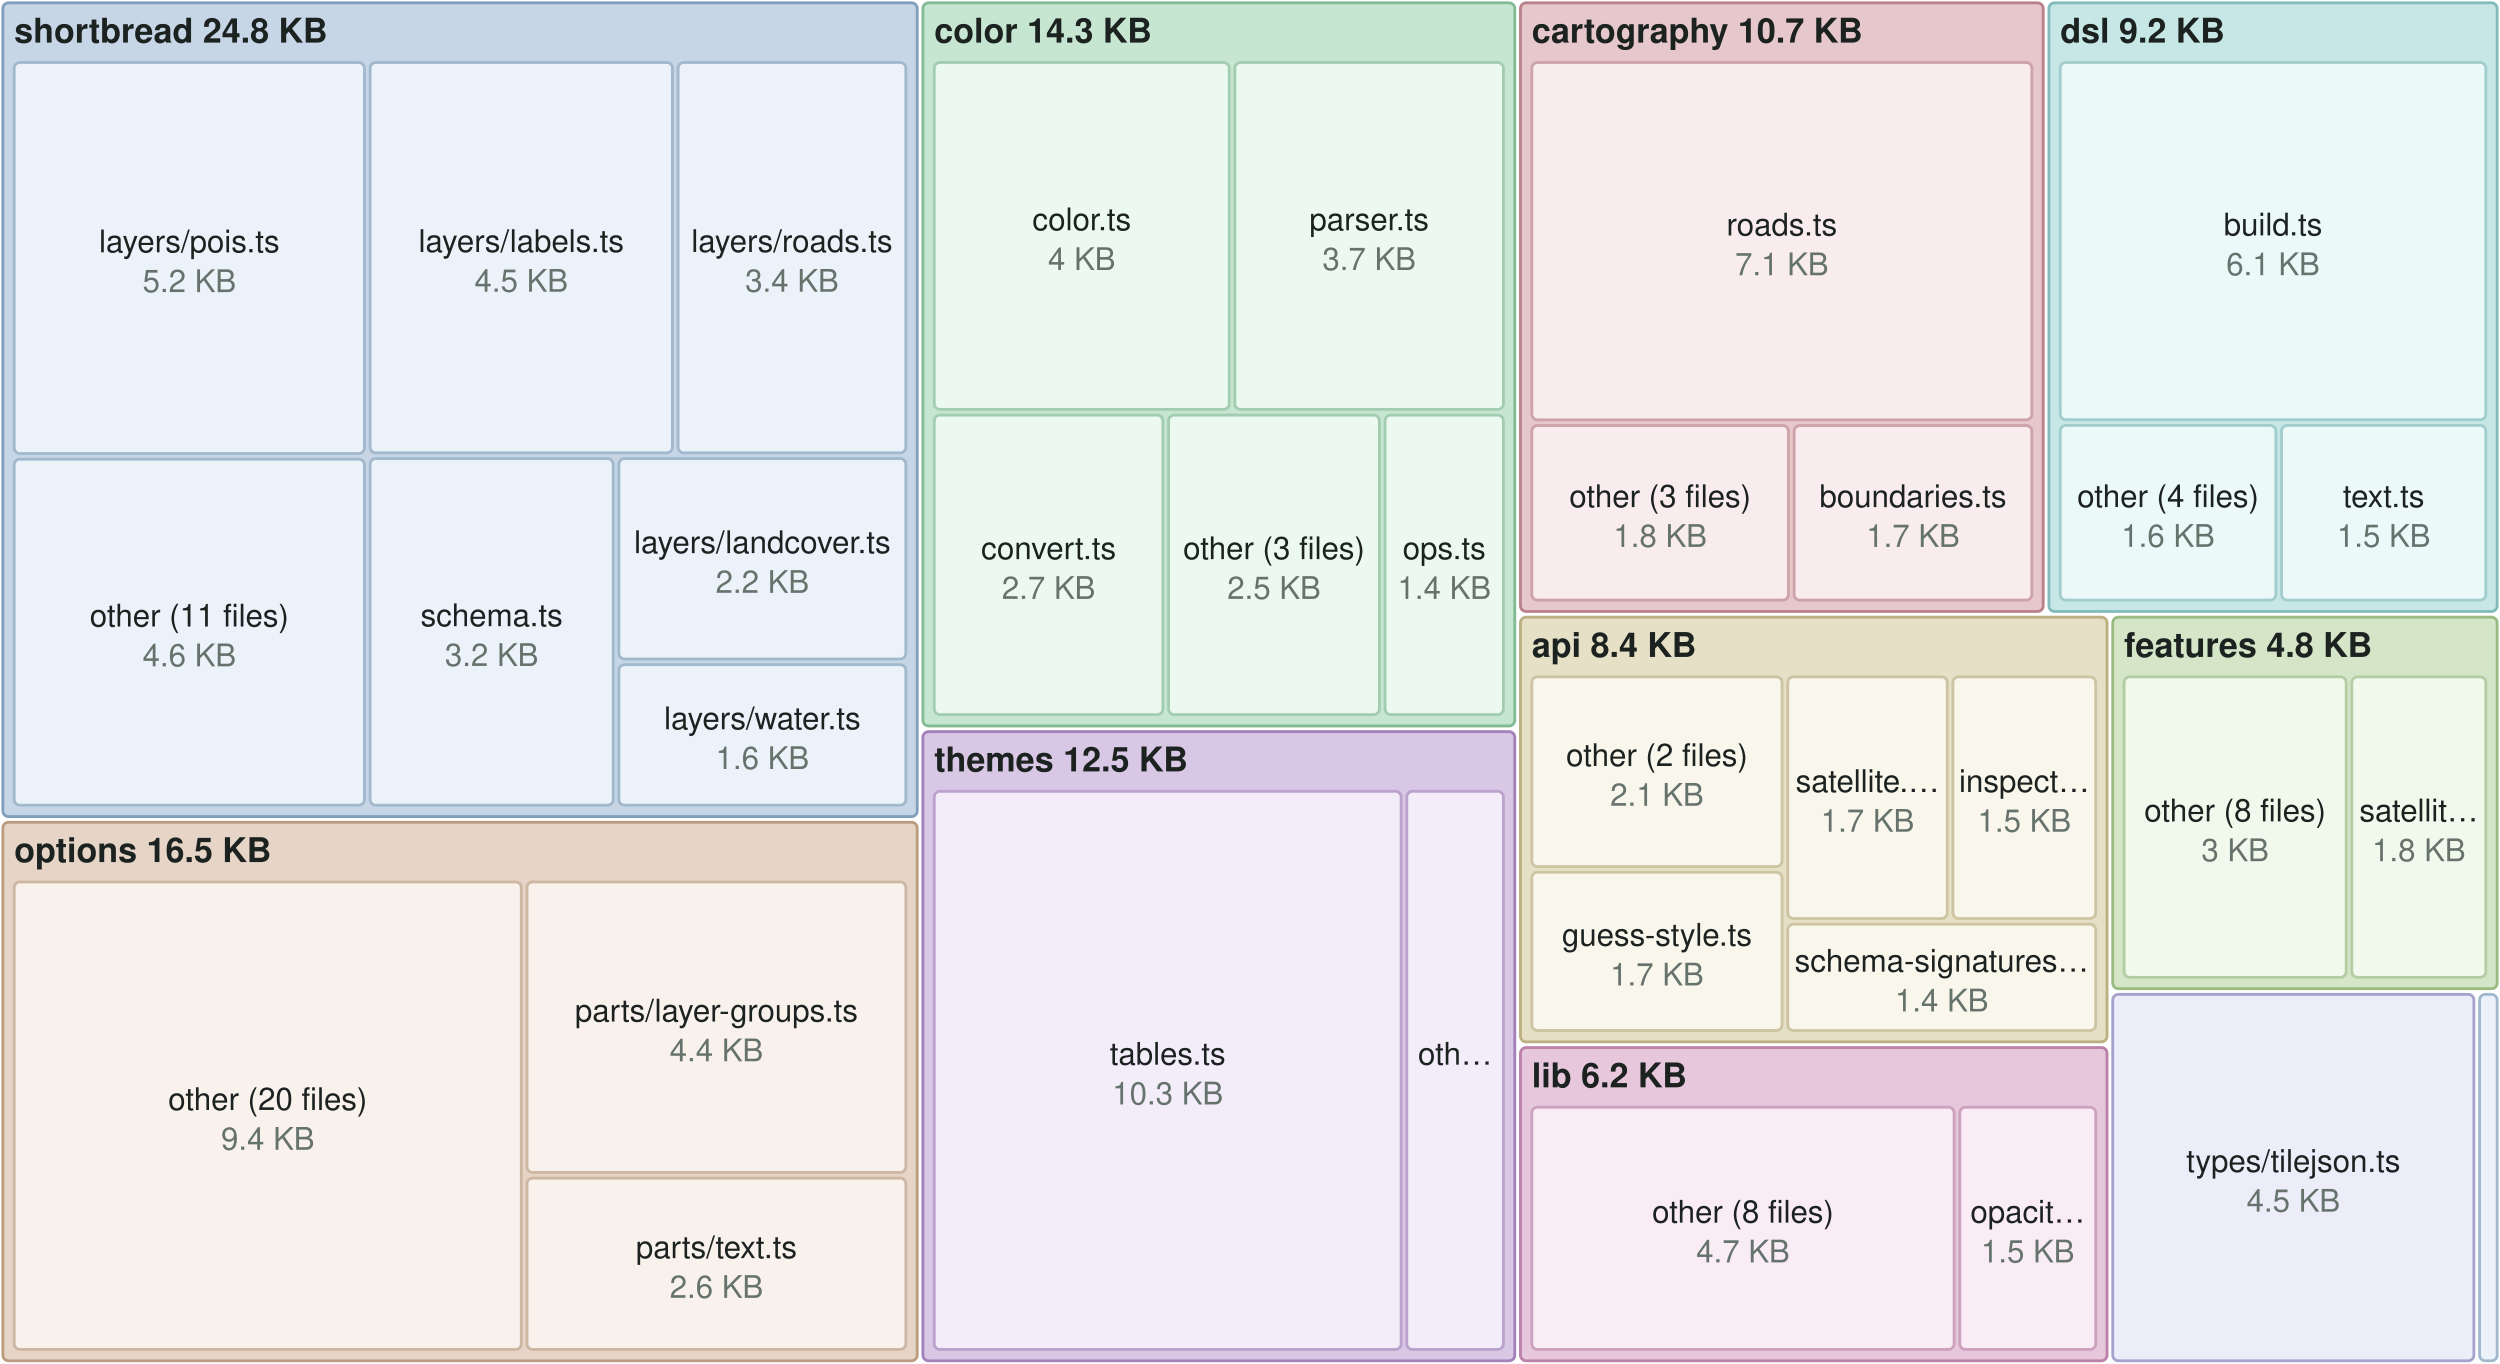
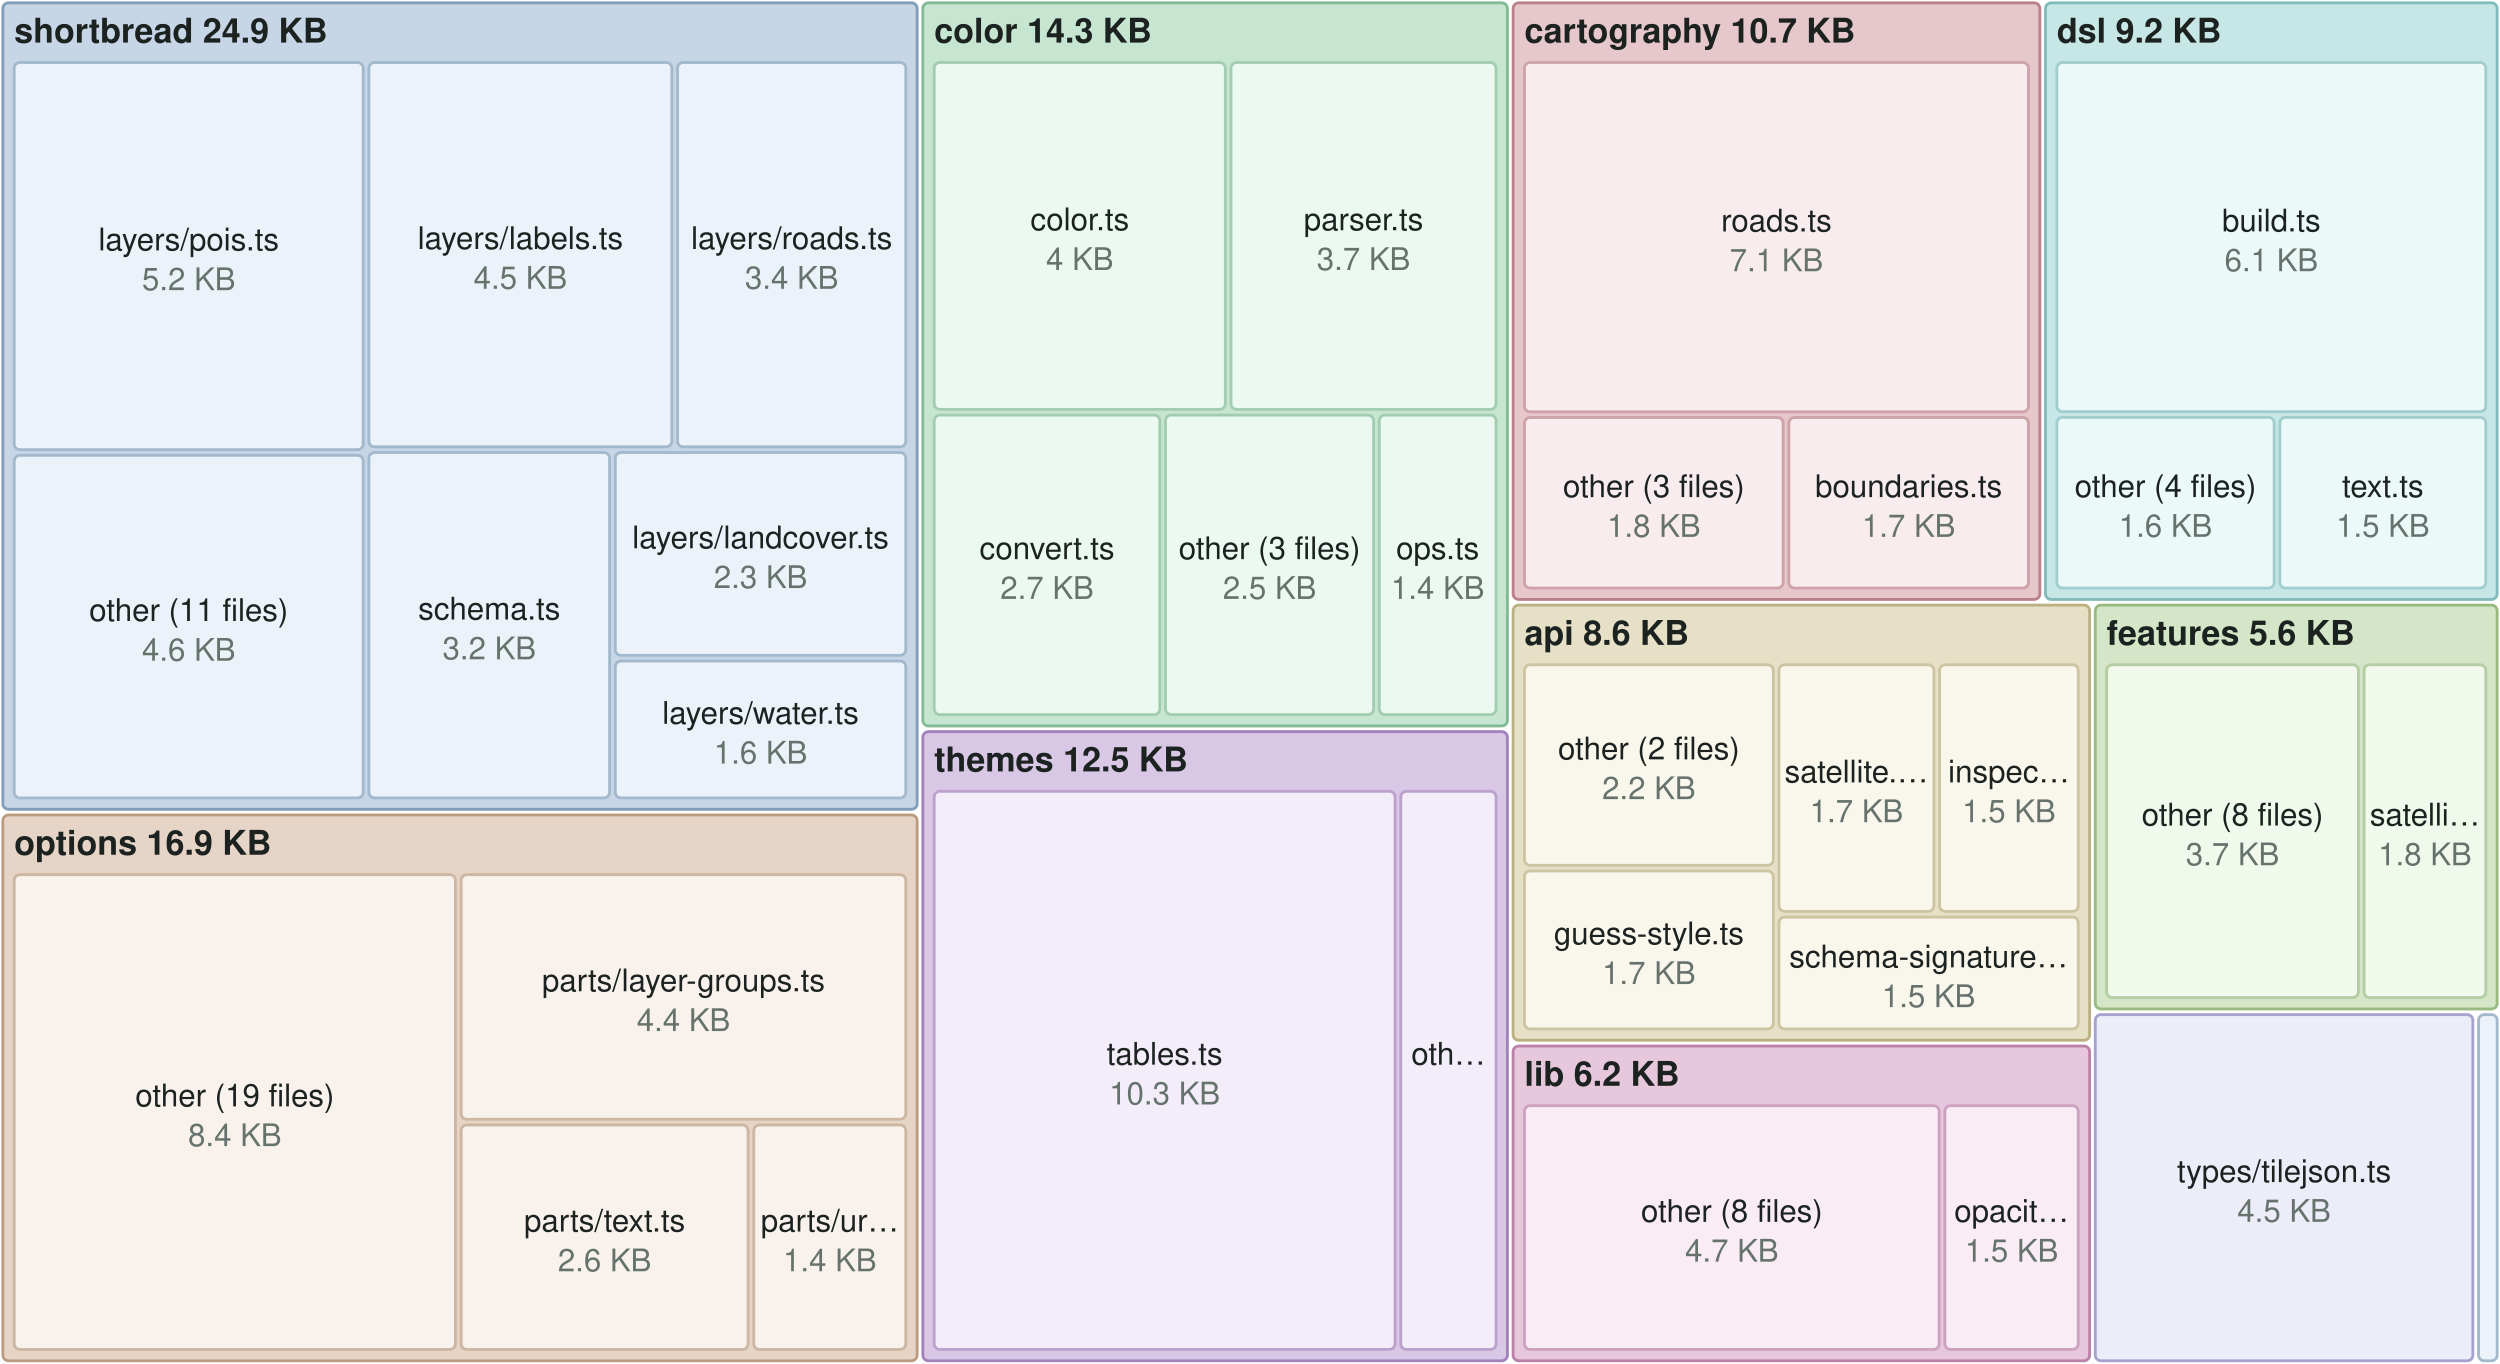
<svg xmlns="http://www.w3.org/2000/svg" width="880" height="480" viewBox="0 0 880 480">
  <style>
	.background { fill: #ffffff; }
	text { font-family: Helvetica, Arial, 'Liberation Sans', sans-serif; }
	.group-label { fill: #1b2220; font-weight: 600; font-size: 12px; }
	.leaf-label { fill: #1b2220; font-size: 11px; text-anchor: middle; }
	.leaf-size { fill: #66736d; font-size: 11px; text-anchor: middle; }
	.group-box, .leaf-box { stroke-width: 1; }
	.leaf:hover .leaf-box { stroke-width: 2; }
	.c0 .group-box { fill: hsl(210 38% 84%); stroke: hsl(210 30% 62%); }
	.c0 .leaf-box { fill: hsl(210 50% 95%); stroke: hsl(210 30% 72%); }
	.c1 .group-box { fill: hsl(28 38% 84%); stroke: hsl(28 30% 62%); }
	.c1 .leaf-box { fill: hsl(28 50% 95%); stroke: hsl(28 30% 72%); }
	.c2 .group-box { fill: hsl(140 38% 84%); stroke: hsl(140 30% 62%); }
	.c2 .leaf-box { fill: hsl(140 50% 95%); stroke: hsl(140 30% 72%); }
	.c3 .group-box { fill: hsl(275 38% 84%); stroke: hsl(275 30% 62%); }
	.c3 .leaf-box { fill: hsl(275 50% 95%); stroke: hsl(275 30% 72%); }
	.c4 .group-box { fill: hsl(350 38% 84%); stroke: hsl(350 30% 62%); }
	.c4 .leaf-box { fill: hsl(350 50% 95%); stroke: hsl(350 30% 72%); }
	.c5 .group-box { fill: hsl(180 38% 84%); stroke: hsl(180 30% 62%); }
	.c5 .leaf-box { fill: hsl(180 50% 95%); stroke: hsl(180 30% 72%); }
	.c6 .group-box { fill: hsl(48 38% 84%); stroke: hsl(48 30% 62%); }
	.c6 .leaf-box { fill: hsl(48 50% 95%); stroke: hsl(48 30% 72%); }
	.c7 .group-box { fill: hsl(320 38% 84%); stroke: hsl(320 30% 62%); }
	.c7 .leaf-box { fill: hsl(320 50% 95%); stroke: hsl(320 30% 72%); }
	.c8 .group-box { fill: hsl(95 38% 84%); stroke: hsl(95 30% 62%); }
	.c8 .leaf-box { fill: hsl(95 50% 95%); stroke: hsl(95 30% 72%); }
	.c9 .group-box { fill: hsl(245 38% 84%); stroke: hsl(245 30% 62%); }
	.c9 .leaf-box { fill: hsl(245 50% 95%); stroke: hsl(245 30% 72%); }
	@media (prefers-color-scheme: dark) {
		.background { fill: #0d1117; }
		.group-label, .leaf-label { fill: #e6edf3; }
		.leaf-size { fill: #8b949e; }
		.c0 .group-box { fill: hsl(210 22% 22%); stroke: hsl(210 20% 38%); }
		.c0 .leaf-box { fill: hsl(210 25% 14%); stroke: hsl(210 20% 32%); }
		.c1 .group-box { fill: hsl(28 22% 22%); stroke: hsl(28 20% 38%); }
		.c1 .leaf-box { fill: hsl(28 25% 14%); stroke: hsl(28 20% 32%); }
		.c2 .group-box { fill: hsl(140 22% 22%); stroke: hsl(140 20% 38%); }
		.c2 .leaf-box { fill: hsl(140 25% 14%); stroke: hsl(140 20% 32%); }
		.c3 .group-box { fill: hsl(275 22% 22%); stroke: hsl(275 20% 38%); }
		.c3 .leaf-box { fill: hsl(275 25% 14%); stroke: hsl(275 20% 32%); }
		.c4 .group-box { fill: hsl(350 22% 22%); stroke: hsl(350 20% 38%); }
		.c4 .leaf-box { fill: hsl(350 25% 14%); stroke: hsl(350 20% 32%); }
		.c5 .group-box { fill: hsl(180 22% 22%); stroke: hsl(180 20% 38%); }
		.c5 .leaf-box { fill: hsl(180 25% 14%); stroke: hsl(180 20% 32%); }
		.c6 .group-box { fill: hsl(48 22% 22%); stroke: hsl(48 20% 38%); }
		.c6 .leaf-box { fill: hsl(48 25% 14%); stroke: hsl(48 20% 32%); }
		.c7 .group-box { fill: hsl(320 22% 22%); stroke: hsl(320 20% 38%); }
		.c7 .leaf-box { fill: hsl(320 25% 14%); stroke: hsl(320 20% 32%); }
		.c8 .group-box { fill: hsl(95 22% 22%); stroke: hsl(95 20% 38%); }
		.c8 .leaf-box { fill: hsl(95 25% 14%); stroke: hsl(95 20% 32%); }
		.c9 .group-box { fill: hsl(245 22% 22%); stroke: hsl(245 20% 38%); }
		.c9 .leaf-box { fill: hsl(245 25% 14%); stroke: hsl(245 20% 32%); }
	}
</style>
  <rect class="background" width="880" height="480" />
  <g class="group c0">
-     <rect class="group-box" x="1" y="1" width="321.86" height="286.44" rx="2" />
-     <text class="group-label" x="5" y="15" textLength="108.71" lengthAdjust="spacingAndGlyphs">shortbread 24.8 KB</text>
-   </g>
-   <g class="leaf c0">
-     <rect class="leaf-box" x="5" y="22" width="123.28" height="137.64" rx="2" />
-     <text class="leaf-label" x="66.64" y="88.82" textLength="64.19" lengthAdjust="spacingAndGlyphs">layers/pois.ts</text>
-     <text class="leaf-size" x="66.64" y="102.82" textLength="33.02" lengthAdjust="spacingAndGlyphs">5.2 KB</text>
-   </g>
-   <g class="leaf c0">
-     <rect class="leaf-box" x="5" y="161.64" width="123.28" height="121.79" rx="2" />
-     <text class="leaf-label" x="66.64" y="220.54" textLength="70.3" lengthAdjust="spacingAndGlyphs">other (11 files)</text>
-     <text class="leaf-size" x="66.64" y="234.54" textLength="33.02" lengthAdjust="spacingAndGlyphs">4.6 KB</text>
-   </g>
-   <g class="leaf c0">
-     <rect class="leaf-box" x="130.28" y="22" width="106.41" height="137.41" rx="2" />
-     <text class="leaf-label" x="183.48" y="88.7" textLength="72.74" lengthAdjust="spacingAndGlyphs">layers/labels.ts</text>
-     <text class="leaf-size" x="183.48" y="102.7" textLength="33.02" lengthAdjust="spacingAndGlyphs">4.5 KB</text>
-   </g>
-   <g class="leaf c0">
-     <rect class="leaf-box" x="238.69" y="22" width="80.17" height="137.41" rx="2" />
-     <text class="leaf-label" x="278.77" y="88.7" textLength="71.52" lengthAdjust="spacingAndGlyphs">layers/roads.ts</text>
-     <text class="leaf-size" x="278.77" y="102.7" textLength="33.02" lengthAdjust="spacingAndGlyphs">3.4 KB</text>
-   </g>
-   <g class="leaf c0">
-     <rect class="leaf-box" x="130.28" y="161.41" width="85.56" height="122.03" rx="2" />
-     <text class="leaf-label" x="173.06" y="220.42" textLength="50.13" lengthAdjust="spacingAndGlyphs">schema.ts</text>
-     <text class="leaf-size" x="173.06" y="234.42" textLength="33.02" lengthAdjust="spacingAndGlyphs">3.2 KB</text>
-   </g>
-   <g class="leaf c0">
-     <rect class="leaf-box" x="217.84" y="161.41" width="101.02" height="70.56" rx="2" />
-     <text class="leaf-label" x="268.35" y="194.69" textLength="91.7" lengthAdjust="spacingAndGlyphs">layers/landcover.ts</text>
-     <text class="leaf-size" x="268.35" y="208.69" textLength="33.02" lengthAdjust="spacingAndGlyphs">2.2 KB</text>
-   </g>
-   <g class="leaf c0">
-     <rect class="leaf-box" x="217.84" y="233.96" width="101.02" height="49.47" rx="2" />
-     <text class="leaf-label" x="268.35" y="256.7" textLength="70.91" lengthAdjust="spacingAndGlyphs">layers/water.ts</text>
-     <text class="leaf-size" x="268.35" y="270.7" textLength="33.02" lengthAdjust="spacingAndGlyphs">1.6 KB</text>
+     <rect class="group-box" x="1" y="1" width="321.84" height="283.87" rx="2" />
+     <text class="group-label" x="5" y="15" textLength="108.71" lengthAdjust="spacingAndGlyphs">shortbread 24.9 KB</text>
+   </g>
+   <g class="leaf c0">
+     <rect class="leaf-box" x="5" y="22" width="122.85" height="136.28" rx="2" />
+     <text class="leaf-label" x="66.43" y="88.14" textLength="64.19" lengthAdjust="spacingAndGlyphs">layers/pois.ts</text>
+     <text class="leaf-size" x="66.43" y="102.14" textLength="33.02" lengthAdjust="spacingAndGlyphs">5.2 KB</text>
+   </g>
+   <g class="leaf c0">
+     <rect class="leaf-box" x="5" y="160.28" width="122.85" height="120.59" rx="2" />
+     <text class="leaf-label" x="66.43" y="218.58" textLength="70.3" lengthAdjust="spacingAndGlyphs">other (11 files)</text>
+     <text class="leaf-size" x="66.43" y="232.58" textLength="33.02" lengthAdjust="spacingAndGlyphs">4.6 KB</text>
+   </g>
+   <g class="leaf c0">
+     <rect class="leaf-box" x="129.85" y="22" width="106.64" height="135.29" rx="2" />
+     <text class="leaf-label" x="183.17" y="87.65" textLength="72.74" lengthAdjust="spacingAndGlyphs">layers/labels.ts</text>
+     <text class="leaf-size" x="183.17" y="101.65" textLength="33.02" lengthAdjust="spacingAndGlyphs">4.5 KB</text>
+   </g>
+   <g class="leaf c0">
+     <rect class="leaf-box" x="238.49" y="22" width="80.35" height="135.29" rx="2" />
+     <text class="leaf-label" x="278.67" y="87.65" textLength="71.52" lengthAdjust="spacingAndGlyphs">layers/roads.ts</text>
+     <text class="leaf-size" x="278.67" y="101.65" textLength="33.02" lengthAdjust="spacingAndGlyphs">3.4 KB</text>
+   </g>
+   <g class="leaf c0">
+     <rect class="leaf-box" x="129.85" y="159.29" width="84.73" height="121.58" rx="2" />
+     <text class="leaf-label" x="172.22" y="218.08" textLength="50.13" lengthAdjust="spacingAndGlyphs">schema.ts</text>
+     <text class="leaf-size" x="172.22" y="232.08" textLength="33.02" lengthAdjust="spacingAndGlyphs">3.2 KB</text>
+   </g>
+   <g class="leaf c0">
+     <rect class="leaf-box" x="216.58" y="159.29" width="102.26" height="71.39" rx="2" />
+     <text class="leaf-label" x="267.71" y="192.99" textLength="91.7" lengthAdjust="spacingAndGlyphs">layers/landcover.ts</text>
+     <text class="leaf-size" x="267.71" y="206.99" textLength="33.02" lengthAdjust="spacingAndGlyphs">2.3 KB</text>
+   </g>
+   <g class="leaf c0">
+     <rect class="leaf-box" x="216.58" y="232.68" width="102.26" height="48.19" rx="2" />
+     <text class="leaf-label" x="267.71" y="254.78" textLength="70.91" lengthAdjust="spacingAndGlyphs">layers/water.ts</text>
+     <text class="leaf-size" x="267.71" y="268.78" textLength="33.02" lengthAdjust="spacingAndGlyphs">1.6 KB</text>
  </g>
  <g class="group c1">
-     <rect class="group-box" x="1" y="289.44" width="321.86" height="189.56" rx="2" />
-     <text class="group-label" x="5" y="303.44" textLength="89.36" lengthAdjust="spacingAndGlyphs">options 16.5 KB</text>
-   </g>
-   <g class="leaf c1">
-     <rect class="leaf-box" x="5" y="310.44" width="178.5" height="164.56" rx="2" />
-     <text class="leaf-label" x="94.25" y="390.72" textLength="70.3" lengthAdjust="spacingAndGlyphs">other (20 files)</text>
-     <text class="leaf-size" x="94.25" y="404.72" textLength="33.02" lengthAdjust="spacingAndGlyphs">9.4 KB</text>
-   </g>
-   <g class="leaf c1">
-     <rect class="leaf-box" x="185.5" y="310.44" width="133.36" height="102.26" rx="2" />
-     <text class="leaf-label" x="252.18" y="359.57" textLength="100.25" lengthAdjust="spacingAndGlyphs">parts/layer-groups.ts</text>
-     <text class="leaf-size" x="252.18" y="373.57" textLength="33.02" lengthAdjust="spacingAndGlyphs">4.4 KB</text>
-   </g>
-   <g class="leaf c1">
-     <rect class="leaf-box" x="185.5" y="414.7" width="133.36" height="60.3" rx="2" />
-     <text class="leaf-label" x="252.18" y="442.85" textLength="56.86" lengthAdjust="spacingAndGlyphs">parts/text.ts</text>
-     <text class="leaf-size" x="252.18" y="456.85" textLength="33.02" lengthAdjust="spacingAndGlyphs">2.6 KB</text>
+     <rect class="group-box" x="1" y="286.87" width="321.84" height="192.13" rx="2" />
+     <text class="group-label" x="5" y="300.87" textLength="89.36" lengthAdjust="spacingAndGlyphs">options 16.9 KB</text>
+   </g>
+   <g class="leaf c1">
+     <rect class="leaf-box" x="5" y="307.87" width="155.31" height="167.13" rx="2" />
+     <text class="leaf-label" x="82.66" y="389.44" textLength="70.3" lengthAdjust="spacingAndGlyphs">other (19 files)</text>
+     <text class="leaf-size" x="82.66" y="403.44" textLength="33.02" lengthAdjust="spacingAndGlyphs">8.4 KB</text>
+   </g>
+   <g class="leaf c1">
+     <rect class="leaf-box" x="162.31" y="307.87" width="156.53" height="86.11" rx="2" />
+     <text class="leaf-label" x="240.58" y="348.93" textLength="100.25" lengthAdjust="spacingAndGlyphs">parts/layer-groups.ts</text>
+     <text class="leaf-size" x="240.58" y="362.93" textLength="33.02" lengthAdjust="spacingAndGlyphs">4.4 KB</text>
+   </g>
+   <g class="leaf c1">
+     <rect class="leaf-box" x="162.31" y="395.99" width="101.02" height="79.01" rx="2" />
+     <text class="leaf-label" x="212.82" y="433.49" textLength="56.86" lengthAdjust="spacingAndGlyphs">parts/text.ts</text>
+     <text class="leaf-size" x="212.82" y="447.49" textLength="33.02" lengthAdjust="spacingAndGlyphs">2.6 KB</text>
+   </g>
+   <g class="leaf c1">
+     <rect class="leaf-box" x="265.33" y="395.99" width="53.51" height="79.01" rx="2" />
+     <text class="leaf-label" x="292.09" y="433.49" textLength="43.41" lengthAdjust="spacingAndGlyphs">parts/ur…</text>
+     <text class="leaf-size" x="292.09" y="447.49" textLength="33.02" lengthAdjust="spacingAndGlyphs">1.4 KB</text>
  </g>
  <g class="group c2">
-     <rect class="group-box" x="324.86" y="1" width="208.34" height="254.54" rx="2" />
-     <text class="group-label" x="328.86" y="15" textLength="75.37" lengthAdjust="spacingAndGlyphs">color 14.3 KB</text>
-   </g>
-   <g class="leaf c2">
-     <rect class="leaf-box" x="328.86" y="22" width="103.82" height="122.11" rx="2" />
-     <text class="leaf-label" x="380.77" y="81.05" textLength="35.45" lengthAdjust="spacingAndGlyphs">color.ts</text>
-     <text class="leaf-size" x="380.77" y="95.05" textLength="23.85" lengthAdjust="spacingAndGlyphs">4 KB</text>
-   </g>
-   <g class="leaf c2">
-     <rect class="leaf-box" x="434.68" y="22" width="94.52" height="122.11" rx="2" />
-     <text class="leaf-label" x="481.94" y="81.05" textLength="42.79" lengthAdjust="spacingAndGlyphs">parser.ts</text>
-     <text class="leaf-size" x="481.94" y="95.05" textLength="33.02" lengthAdjust="spacingAndGlyphs">3.7 KB</text>
-   </g>
-   <g class="leaf c2">
-     <rect class="leaf-box" x="328.86" y="146.11" width="80.47" height="105.44" rx="2" />
-     <text class="leaf-label" x="369.1" y="196.82" textLength="47.69" lengthAdjust="spacingAndGlyphs">convert.ts</text>
-     <text class="leaf-size" x="369.1" y="210.82" textLength="33.02" lengthAdjust="spacingAndGlyphs">2.7 KB</text>
-   </g>
-   <g class="leaf c2">
-     <rect class="leaf-box" x="411.33" y="146.11" width="74.21" height="105.44" rx="2" />
-     <text class="leaf-label" x="448.44" y="196.82" textLength="64.19" lengthAdjust="spacingAndGlyphs">other (3 files)</text>
-     <text class="leaf-size" x="448.44" y="210.82" textLength="33.02" lengthAdjust="spacingAndGlyphs">2.5 KB</text>
-   </g>
-   <g class="leaf c2">
-     <rect class="leaf-box" x="487.54" y="146.11" width="41.66" height="105.44" rx="2" />
-     <text class="leaf-label" x="508.37" y="196.82" textLength="29.35" lengthAdjust="spacingAndGlyphs">ops.ts</text>
-     <text class="leaf-size" x="508.37" y="210.82" textLength="33.02" lengthAdjust="spacingAndGlyphs">1.4 KB</text>
+     <rect class="group-box" x="324.84" y="1" width="205.77" height="254.54" rx="2" />
+     <text class="group-label" x="328.84" y="15" textLength="75.37" lengthAdjust="spacingAndGlyphs">color 14.3 KB</text>
+   </g>
+   <g class="leaf c2">
+     <rect class="leaf-box" x="328.84" y="22" width="102.47" height="122.11" rx="2" />
+     <text class="leaf-label" x="380.08" y="81.05" textLength="35.45" lengthAdjust="spacingAndGlyphs">color.ts</text>
+     <text class="leaf-size" x="380.08" y="95.05" textLength="23.85" lengthAdjust="spacingAndGlyphs">4 KB</text>
+   </g>
+   <g class="leaf c2">
+     <rect class="leaf-box" x="433.31" y="22" width="93.29" height="122.11" rx="2" />
+     <text class="leaf-label" x="479.96" y="81.05" textLength="42.79" lengthAdjust="spacingAndGlyphs">parser.ts</text>
+     <text class="leaf-size" x="479.96" y="95.05" textLength="33.02" lengthAdjust="spacingAndGlyphs">3.7 KB</text>
+   </g>
+   <g class="leaf c2">
+     <rect class="leaf-box" x="328.84" y="146.11" width="79.42" height="105.44" rx="2" />
+     <text class="leaf-label" x="368.55" y="196.82" textLength="47.69" lengthAdjust="spacingAndGlyphs">convert.ts</text>
+     <text class="leaf-size" x="368.55" y="210.82" textLength="33.02" lengthAdjust="spacingAndGlyphs">2.7 KB</text>
+   </g>
+   <g class="leaf c2">
+     <rect class="leaf-box" x="410.26" y="146.11" width="73.24" height="105.44" rx="2" />
+     <text class="leaf-label" x="446.89" y="196.82" textLength="64.19" lengthAdjust="spacingAndGlyphs">other (3 files)</text>
+     <text class="leaf-size" x="446.89" y="210.82" textLength="33.02" lengthAdjust="spacingAndGlyphs">2.5 KB</text>
+   </g>
+   <g class="leaf c2">
+     <rect class="leaf-box" x="485.51" y="146.11" width="41.1" height="105.44" rx="2" />
+     <text class="leaf-label" x="506.06" y="196.82" textLength="29.35" lengthAdjust="spacingAndGlyphs">ops.ts</text>
+     <text class="leaf-size" x="506.06" y="210.82" textLength="33.02" lengthAdjust="spacingAndGlyphs">1.4 KB</text>
  </g>
  <g class="group c3">
-     <rect class="group-box" x="324.86" y="257.54" width="208.34" height="221.46" rx="2" />
-     <text class="group-label" x="328.86" y="271.54" textLength="88.04" lengthAdjust="spacingAndGlyphs">themes 12.5 KB</text>
+     <rect class="group-box" x="324.84" y="257.54" width="205.77" height="221.46" rx="2" />
+     <text class="group-label" x="328.84" y="271.54" textLength="88.04" lengthAdjust="spacingAndGlyphs">themes 12.5 KB</text>
  </g>
  <g class="leaf c3">
-     <rect class="leaf-box" x="328.86" y="278.54" width="164.34" height="196.46" rx="2" />
-     <text class="leaf-label" x="411.03" y="374.77" textLength="40.96" lengthAdjust="spacingAndGlyphs">tables.ts</text>
-     <text class="leaf-size" x="411.03" y="388.77" textLength="39.14" lengthAdjust="spacingAndGlyphs">10.3 KB</text>
+     <rect class="leaf-box" x="328.84" y="278.54" width="162.23" height="196.46" rx="2" />
+     <text class="leaf-label" x="409.95" y="374.77" textLength="40.96" lengthAdjust="spacingAndGlyphs">tables.ts</text>
+     <text class="leaf-size" x="409.95" y="388.77" textLength="39.14" lengthAdjust="spacingAndGlyphs">10.3 KB</text>
  </g>
  <g class="leaf c3">
-     <rect class="leaf-box" x="495.2" y="278.54" width="34" height="196.46" rx="2" />
-     <text class="leaf-label" x="512.2" y="374.77" textLength="21.41" lengthAdjust="spacingAndGlyphs">oth…</text>
+     <rect class="leaf-box" x="493.07" y="278.54" width="33.54" height="196.46" rx="2" />
+     <text class="leaf-label" x="509.84" y="374.77" textLength="21.41" lengthAdjust="spacingAndGlyphs">oth…</text>
  </g>
  <g class="group c4">
-     <rect class="group-box" x="535.2" y="1" width="184.01" height="214.24" rx="2" />
-     <text class="group-label" x="539.2" y="15" textLength="115.38" lengthAdjust="spacingAndGlyphs">cartography 10.7 KB</text>
+     <rect class="group-box" x="532.61" y="1" width="185.41" height="210" rx="2" />
+     <text class="group-label" x="536.61" y="15" textLength="115.38" lengthAdjust="spacingAndGlyphs">cartography 10.7 KB</text>
  </g>
  <g class="leaf c4">
-     <rect class="leaf-box" x="539.2" y="22" width="176.01" height="125.79" rx="2" />
-     <text class="leaf-label" x="627.2" y="82.89" textLength="39.13" lengthAdjust="spacingAndGlyphs">roads.ts</text>
-     <text class="leaf-size" x="627.2" y="96.89" textLength="33.02" lengthAdjust="spacingAndGlyphs">7.1 KB</text>
+     <rect class="leaf-box" x="536.61" y="22" width="177.41" height="122.96" rx="2" />
+     <text class="leaf-label" x="625.31" y="81.48" textLength="39.13" lengthAdjust="spacingAndGlyphs">roads.ts</text>
+     <text class="leaf-size" x="625.31" y="95.48" textLength="33.02" lengthAdjust="spacingAndGlyphs">7.1 KB</text>
  </g>
  <g class="leaf c4">
-     <rect class="leaf-box" x="539.2" y="149.79" width="90.34" height="61.45" rx="2" />
-     <text class="leaf-label" x="584.37" y="178.51" textLength="64.19" lengthAdjust="spacingAndGlyphs">other (3 files)</text>
-     <text class="leaf-size" x="584.37" y="192.51" textLength="33.02" lengthAdjust="spacingAndGlyphs">1.8 KB</text>
+     <rect class="leaf-box" x="536.61" y="146.96" width="91.06" height="60.04" rx="2" />
+     <text class="leaf-label" x="582.14" y="174.98" textLength="64.19" lengthAdjust="spacingAndGlyphs">other (3 files)</text>
+     <text class="leaf-size" x="582.14" y="188.98" textLength="33.02" lengthAdjust="spacingAndGlyphs">1.8 KB</text>
  </g>
  <g class="leaf c4">
-     <rect class="leaf-box" x="631.54" y="149.79" width="83.67" height="61.45" rx="2" />
-     <text class="leaf-label" x="673.37" y="178.51" textLength="66.03" lengthAdjust="spacingAndGlyphs">boundaries.ts</text>
-     <text class="leaf-size" x="673.37" y="192.51" textLength="33.02" lengthAdjust="spacingAndGlyphs">1.7 KB</text>
+     <rect class="leaf-box" x="629.67" y="146.96" width="84.35" height="60.04" rx="2" />
+     <text class="leaf-label" x="671.84" y="174.98" textLength="66.03" lengthAdjust="spacingAndGlyphs">boundaries.ts</text>
+     <text class="leaf-size" x="671.84" y="188.98" textLength="33.02" lengthAdjust="spacingAndGlyphs">1.7 KB</text>
  </g>
  <g class="group c5">
-     <rect class="group-box" x="721.21" y="1" width="157.79" height="214.24" rx="2" />
-     <text class="group-label" x="725.21" y="15" textLength="56.7" lengthAdjust="spacingAndGlyphs">dsl 9.2 KB</text>
+     <rect class="group-box" x="720.01" y="1" width="158.99" height="210" rx="2" />
+     <text class="group-label" x="724.01" y="15" textLength="56.7" lengthAdjust="spacingAndGlyphs">dsl 9.2 KB</text>
  </g>
  <g class="leaf c5">
-     <rect class="leaf-box" x="725.21" y="22" width="149.79" height="125.74" rx="2" />
-     <text class="leaf-label" x="800.1" y="82.87" textLength="34.85" lengthAdjust="spacingAndGlyphs">build.ts</text>
-     <text class="leaf-size" x="800.1" y="96.87" textLength="33.02" lengthAdjust="spacingAndGlyphs">6.1 KB</text>
+     <rect class="leaf-box" x="724.01" y="22" width="150.99" height="122.91" rx="2" />
+     <text class="leaf-label" x="799.51" y="81.46" textLength="34.85" lengthAdjust="spacingAndGlyphs">build.ts</text>
+     <text class="leaf-size" x="799.51" y="95.46" textLength="33.02" lengthAdjust="spacingAndGlyphs">6.1 KB</text>
  </g>
  <g class="leaf c5">
-     <rect class="leaf-box" x="725.21" y="149.74" width="75.89" height="61.5" rx="2" />
-     <text class="leaf-label" x="763.15" y="178.49" textLength="64.19" lengthAdjust="spacingAndGlyphs">other (4 files)</text>
-     <text class="leaf-size" x="763.15" y="192.49" textLength="33.02" lengthAdjust="spacingAndGlyphs">1.6 KB</text>
+     <rect class="leaf-box" x="724.01" y="146.91" width="76.5" height="60.09" rx="2" />
+     <text class="leaf-label" x="762.26" y="174.96" textLength="64.19" lengthAdjust="spacingAndGlyphs">other (4 files)</text>
+     <text class="leaf-size" x="762.26" y="188.96" textLength="33.02" lengthAdjust="spacingAndGlyphs">1.6 KB</text>
  </g>
  <g class="leaf c5">
-     <rect class="leaf-box" x="803.1" y="149.74" width="71.9" height="61.5" rx="2" />
-     <text class="leaf-label" x="839.05" y="178.49" textLength="29.35" lengthAdjust="spacingAndGlyphs">text.ts</text>
-     <text class="leaf-size" x="839.05" y="192.49" textLength="33.02" lengthAdjust="spacingAndGlyphs">1.5 KB</text>
+     <rect class="leaf-box" x="802.51" y="146.91" width="72.49" height="60.09" rx="2" />
+     <text class="leaf-label" x="838.76" y="174.96" textLength="29.35" lengthAdjust="spacingAndGlyphs">text.ts</text>
+     <text class="leaf-size" x="838.76" y="188.96" textLength="33.02" lengthAdjust="spacingAndGlyphs">1.5 KB</text>
  </g>
  <g class="group c6">
-     <rect class="group-box" x="535.2" y="217.24" width="206.48" height="149.5" rx="2" />
-     <text class="group-label" x="539.2" y="231.24" textLength="56.7" lengthAdjust="spacingAndGlyphs">api 8.4 KB</text>
-   </g>
-   <g class="leaf c6">
-     <rect class="leaf-box" x="539.2" y="238.24" width="88.09" height="66.8" rx="2" />
-     <text class="leaf-label" x="583.24" y="269.64" textLength="64.19" lengthAdjust="spacingAndGlyphs">other (2 files)</text>
-     <text class="leaf-size" x="583.24" y="283.64" textLength="33.02" lengthAdjust="spacingAndGlyphs">2.1 KB</text>
-   </g>
-   <g class="leaf c6">
-     <rect class="leaf-box" x="539.2" y="307.04" width="88.09" height="55.7" rx="2" />
-     <text class="leaf-label" x="583.24" y="332.89" textLength="67.24" lengthAdjust="spacingAndGlyphs">guess-style.ts</text>
-     <text class="leaf-size" x="583.24" y="346.89" textLength="33.02" lengthAdjust="spacingAndGlyphs">1.7 KB</text>
-   </g>
-   <g class="leaf c6">
-     <rect class="leaf-box" x="629.29" y="238.24" width="56.14" height="85.08" rx="2" />
-     <text class="leaf-label" x="657.36" y="278.78" textLength="46.46" lengthAdjust="spacingAndGlyphs">satellite.…</text>
-     <text class="leaf-size" x="657.36" y="292.78" textLength="33.02" lengthAdjust="spacingAndGlyphs">1.7 KB</text>
-   </g>
-   <g class="leaf c6">
-     <rect class="leaf-box" x="687.43" y="238.24" width="50.25" height="85.08" rx="2" />
-     <text class="leaf-label" x="712.55" y="278.78" textLength="40.96" lengthAdjust="spacingAndGlyphs">inspect…</text>
-     <text class="leaf-size" x="712.55" y="292.78" textLength="33.02" lengthAdjust="spacingAndGlyphs">1.5 KB</text>
-   </g>
-   <g class="leaf c6">
-     <rect class="leaf-box" x="629.29" y="325.32" width="108.39" height="37.43" rx="2" />
-     <text class="leaf-label" x="683.48" y="342.03" textLength="99.03" lengthAdjust="spacingAndGlyphs">schema-signatures…</text>
-     <text class="leaf-size" x="683.48" y="356.03" textLength="33.02" lengthAdjust="spacingAndGlyphs">1.4 KB</text>
+     <rect class="group-box" x="532.61" y="213" width="202.94" height="153.19" rx="2" />
+     <text class="group-label" x="536.61" y="227" textLength="56.7" lengthAdjust="spacingAndGlyphs">api 8.6 KB</text>
+   </g>
+   <g class="leaf c6">
+     <rect class="leaf-box" x="536.61" y="234" width="87.6" height="70.59" rx="2" />
+     <text class="leaf-label" x="580.4" y="267.3" textLength="64.19" lengthAdjust="spacingAndGlyphs">other (2 files)</text>
+     <text class="leaf-size" x="580.4" y="281.3" textLength="33.02" lengthAdjust="spacingAndGlyphs">2.2 KB</text>
+   </g>
+   <g class="leaf c6">
+     <rect class="leaf-box" x="536.61" y="306.59" width="87.6" height="55.61" rx="2" />
+     <text class="leaf-label" x="580.4" y="332.39" textLength="67.24" lengthAdjust="spacingAndGlyphs">guess-style.ts</text>
+     <text class="leaf-size" x="580.4" y="346.39" textLength="33.02" lengthAdjust="spacingAndGlyphs">1.7 KB</text>
+   </g>
+   <g class="leaf c6">
+     <rect class="leaf-box" x="626.2" y="234" width="54.53" height="86.81" rx="2" />
+     <text class="leaf-label" x="653.47" y="275.41" textLength="46.46" lengthAdjust="spacingAndGlyphs">satellite.…</text>
+     <text class="leaf-size" x="653.47" y="289.41" textLength="33.02" lengthAdjust="spacingAndGlyphs">1.7 KB</text>
+   </g>
+   <g class="leaf c6">
+     <rect class="leaf-box" x="682.74" y="234" width="48.81" height="86.81" rx="2" />
+     <text class="leaf-label" x="707.14" y="275.41" textLength="37.91" lengthAdjust="spacingAndGlyphs">inspec…</text>
+     <text class="leaf-size" x="707.14" y="289.41" textLength="33.02" lengthAdjust="spacingAndGlyphs">1.5 KB</text>
+   </g>
+   <g class="leaf c6">
+     <rect class="leaf-box" x="626.2" y="322.82" width="105.34" height="39.38" rx="2" />
+     <text class="leaf-label" x="678.87" y="340.51" textLength="93.53" lengthAdjust="spacingAndGlyphs">schema-signature…</text>
+     <text class="leaf-size" x="678.87" y="354.51" textLength="33.02" lengthAdjust="spacingAndGlyphs">1.5 KB</text>
  </g>
  <g class="group c7">
-     <rect class="group-box" x="535.2" y="368.74" width="206.48" height="110.26" rx="2" />
-     <text class="group-label" x="539.2" y="382.74" textLength="53.36" lengthAdjust="spacingAndGlyphs">lib 6.2 KB</text>
+     <rect class="group-box" x="532.61" y="368.2" width="202.94" height="110.8" rx="2" />
+     <text class="group-label" x="536.61" y="382.2" textLength="53.36" lengthAdjust="spacingAndGlyphs">lib 6.2 KB</text>
  </g>
  <g class="leaf c7">
-     <rect class="leaf-box" x="539.2" y="389.74" width="148.65" height="85.26" rx="2" />
-     <text class="leaf-label" x="613.52" y="430.37" textLength="64.19" lengthAdjust="spacingAndGlyphs">other (8 files)</text>
-     <text class="leaf-size" x="613.52" y="444.37" textLength="33.02" lengthAdjust="spacingAndGlyphs">4.7 KB</text>
+     <rect class="leaf-box" x="536.61" y="389.2" width="145.99" height="85.8" rx="2" />
+     <text class="leaf-label" x="609.6" y="430.1" textLength="64.19" lengthAdjust="spacingAndGlyphs">other (8 files)</text>
+     <text class="leaf-size" x="609.6" y="444.1" textLength="33.02" lengthAdjust="spacingAndGlyphs">4.7 KB</text>
  </g>
  <g class="leaf c7">
-     <rect class="leaf-box" x="689.85" y="389.74" width="47.83" height="85.26" rx="2" />
-     <text class="leaf-label" x="713.76" y="430.37" textLength="35.46" lengthAdjust="spacingAndGlyphs">opacit…</text>
-     <text class="leaf-size" x="713.76" y="444.37" textLength="33.02" lengthAdjust="spacingAndGlyphs">1.5 KB</text>
+     <rect class="leaf-box" x="684.59" y="389.2" width="46.95" height="85.8" rx="2" />
+     <text class="leaf-label" x="708.07" y="430.1" textLength="35.46" lengthAdjust="spacingAndGlyphs">opacit…</text>
+     <text class="leaf-size" x="708.07" y="444.1" textLength="33.02" lengthAdjust="spacingAndGlyphs">1.5 KB</text>
  </g>
  <g class="group c8">
-     <rect class="group-box" x="743.68" y="217.24" width="135.32" height="130.78" rx="2" />
-     <text class="group-label" x="747.68" y="231.24" textLength="86.04" lengthAdjust="spacingAndGlyphs">features 4.8 KB</text>
+     <rect class="group-box" x="737.54" y="213" width="141.46" height="142.15" rx="2" />
+     <text class="group-label" x="741.54" y="227" textLength="86.04" lengthAdjust="spacingAndGlyphs">features 5.6 KB</text>
  </g>
  <g class="leaf c8">
-     <rect class="leaf-box" x="747.68" y="238.24" width="78.17" height="105.78" rx="2" />
-     <text class="leaf-label" x="786.76" y="289.13" textLength="64.19" lengthAdjust="spacingAndGlyphs">other (8 files)</text>
-     <text class="leaf-size" x="786.76" y="303.13" textLength="23.85" lengthAdjust="spacingAndGlyphs">3 KB</text>
+     <rect class="leaf-box" x="741.54" y="234" width="88.62" height="117.15" rx="2" />
+     <text class="leaf-label" x="785.85" y="290.58" textLength="64.19" lengthAdjust="spacingAndGlyphs">other (8 files)</text>
+     <text class="leaf-size" x="785.85" y="304.58" textLength="33.02" lengthAdjust="spacingAndGlyphs">3.7 KB</text>
  </g>
  <g class="leaf c8">
-     <rect class="leaf-box" x="827.85" y="238.24" width="47.15" height="105.78" rx="2" />
-     <text class="leaf-label" x="851.43" y="289.13" textLength="37.29" lengthAdjust="spacingAndGlyphs">satellit…</text>
-     <text class="leaf-size" x="851.43" y="303.13" textLength="33.02" lengthAdjust="spacingAndGlyphs">1.8 KB</text>
+     <rect class="leaf-box" x="832.16" y="234" width="42.84" height="117.15" rx="2" />
+     <text class="leaf-label" x="853.58" y="290.58" textLength="34.23" lengthAdjust="spacingAndGlyphs">satelli…</text>
+     <text class="leaf-size" x="853.58" y="304.58" textLength="33.02" lengthAdjust="spacingAndGlyphs">1.8 KB</text>
  </g>
  <g class="leaf c9">
-     <rect class="leaf-box" x="743.68" y="350.02" width="127.13" height="128.98" rx="2" />
-     <text class="leaf-label" x="807.25" y="412.51" textLength="75.2" lengthAdjust="spacingAndGlyphs">types/tilejson.ts</text>
-     <text class="leaf-size" x="807.25" y="426.51" textLength="33.02" lengthAdjust="spacingAndGlyphs">4.5 KB</text>
-   </g>
-   <g class="leaf c0">
-     <rect class="leaf-box" x="872.81" y="350.02" width="6.19" height="128.98" rx="2" />
+     <rect class="leaf-box" x="737.54" y="357.15" width="132.91" height="121.85" rx="2" />
+     <text class="leaf-label" x="803.99" y="416.08" textLength="75.2" lengthAdjust="spacingAndGlyphs">types/tilejson.ts</text>
+     <text class="leaf-size" x="803.99" y="430.08" textLength="33.02" lengthAdjust="spacingAndGlyphs">4.5 KB</text>
+   </g>
+   <g class="leaf c0">
+     <rect class="leaf-box" x="872.45" y="357.15" width="6.55" height="121.85" rx="2" />
  </g>
</svg>
